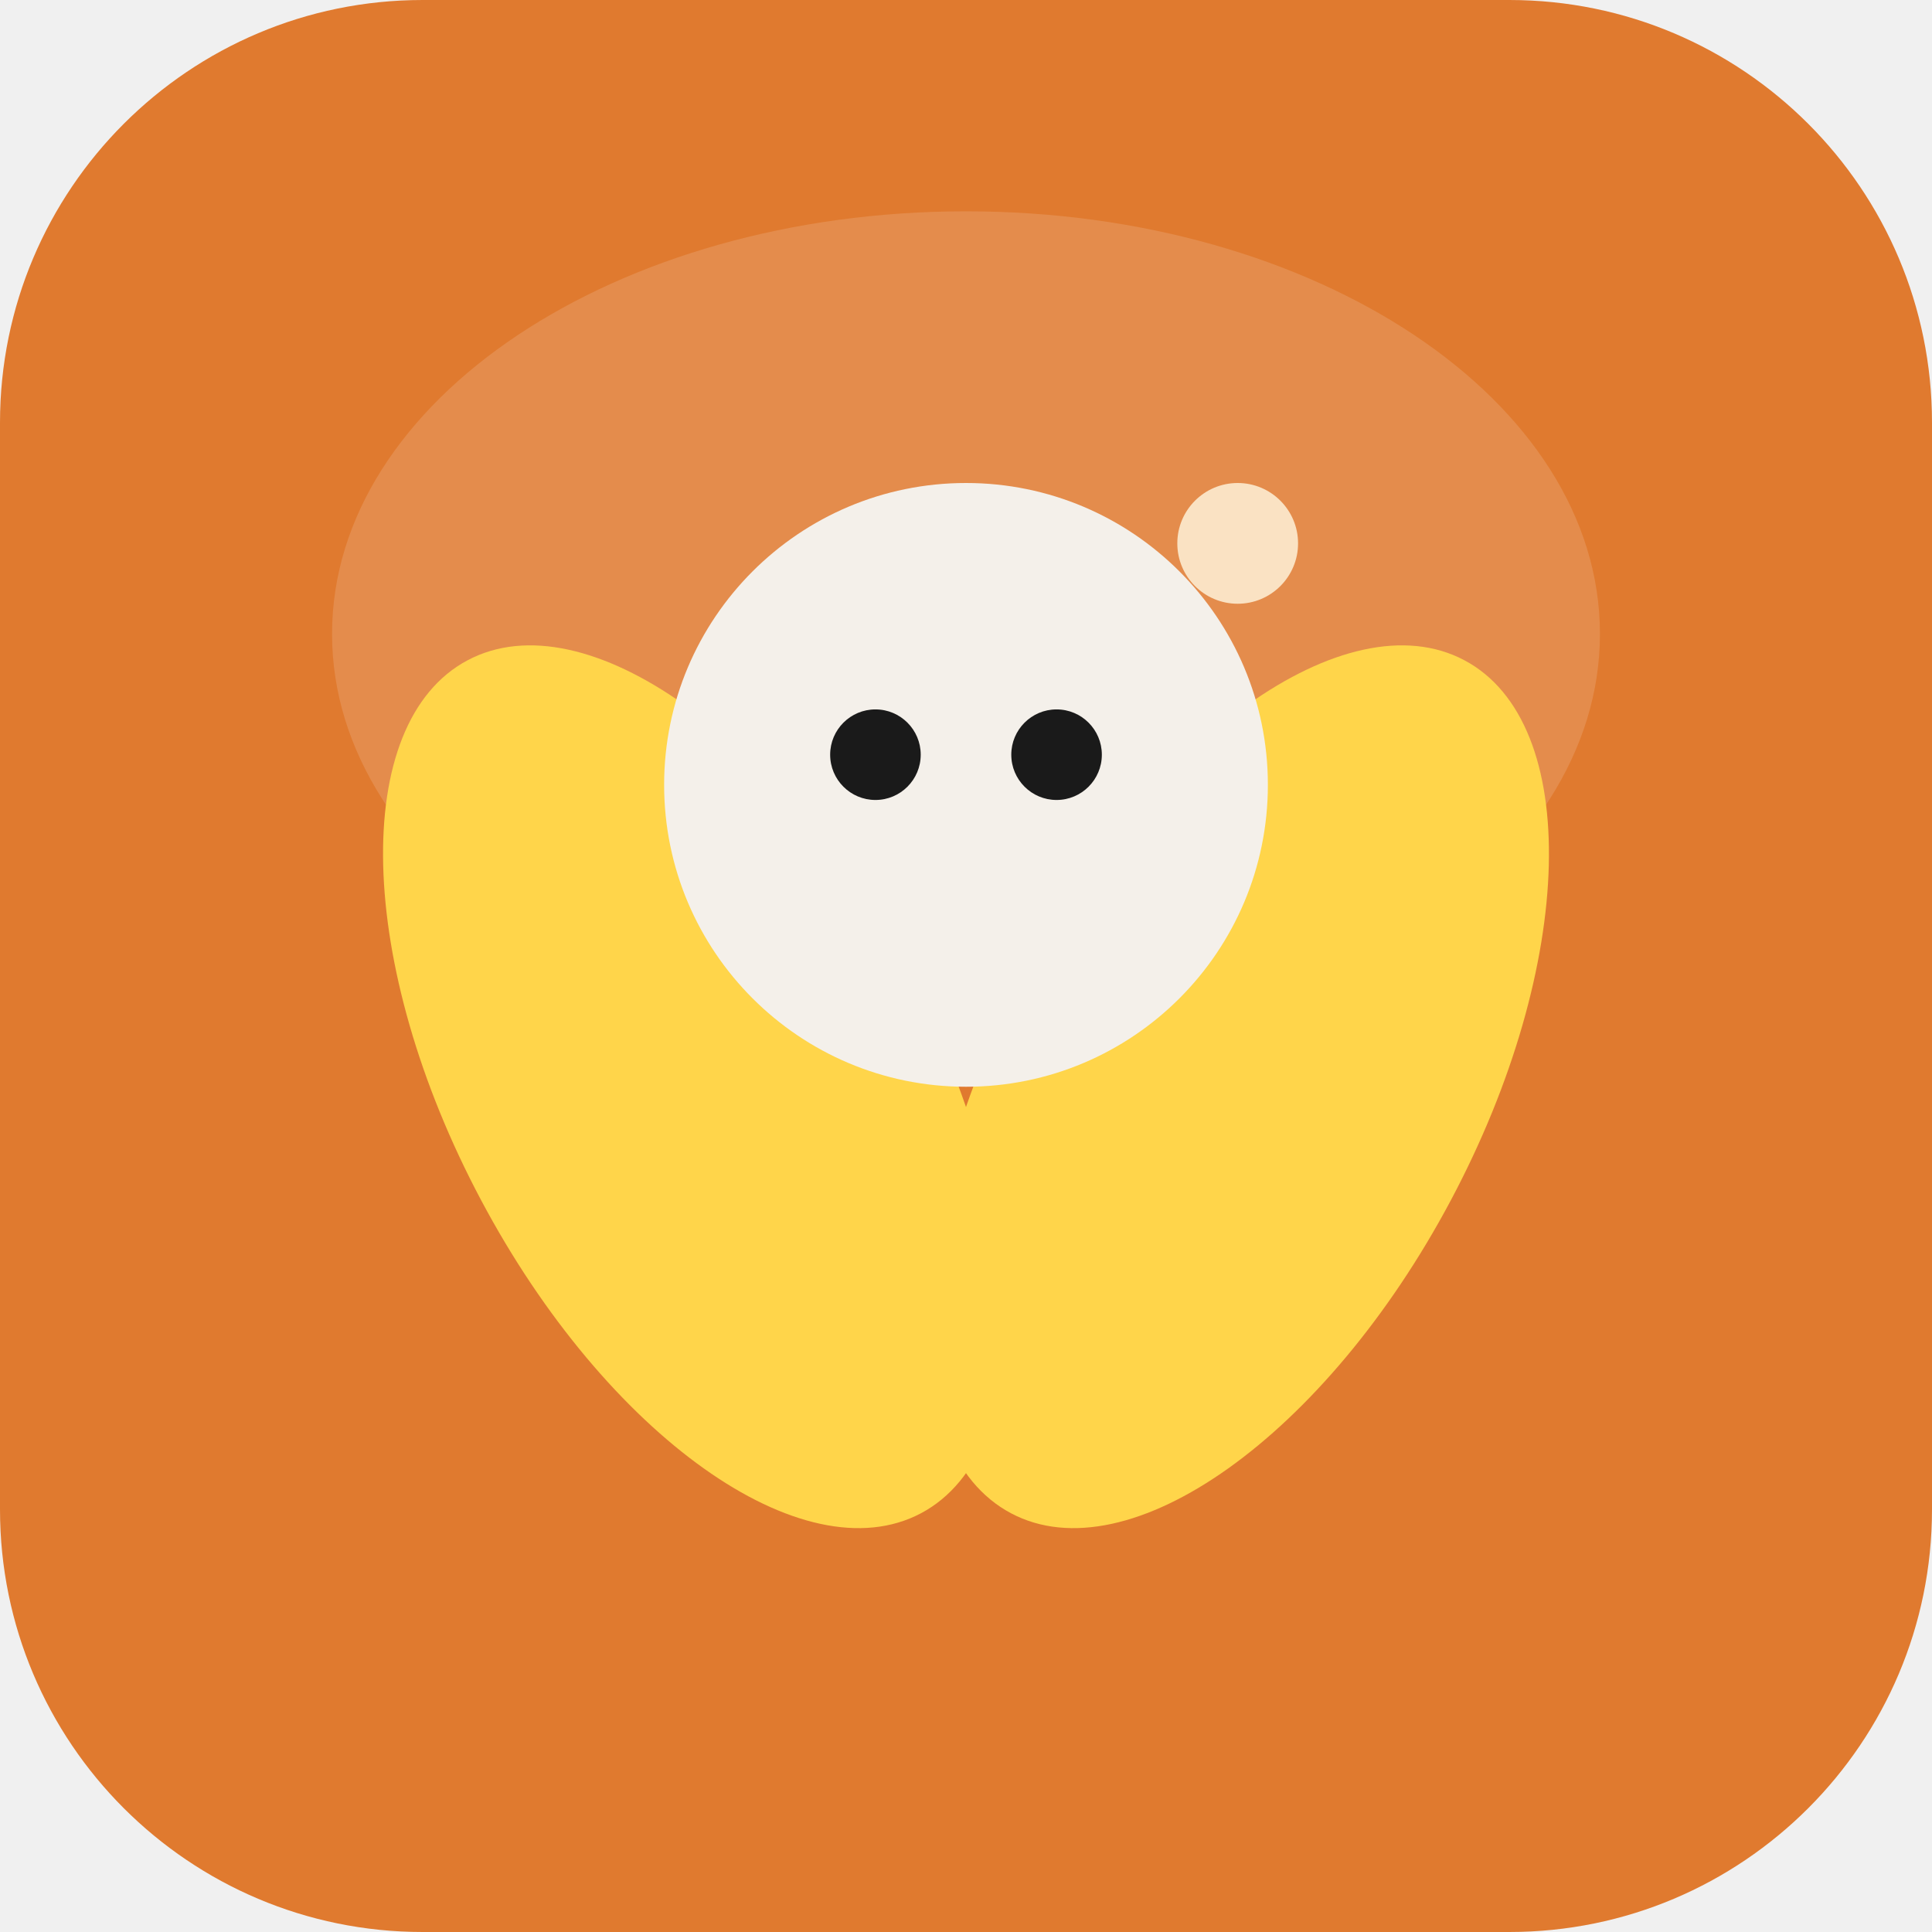
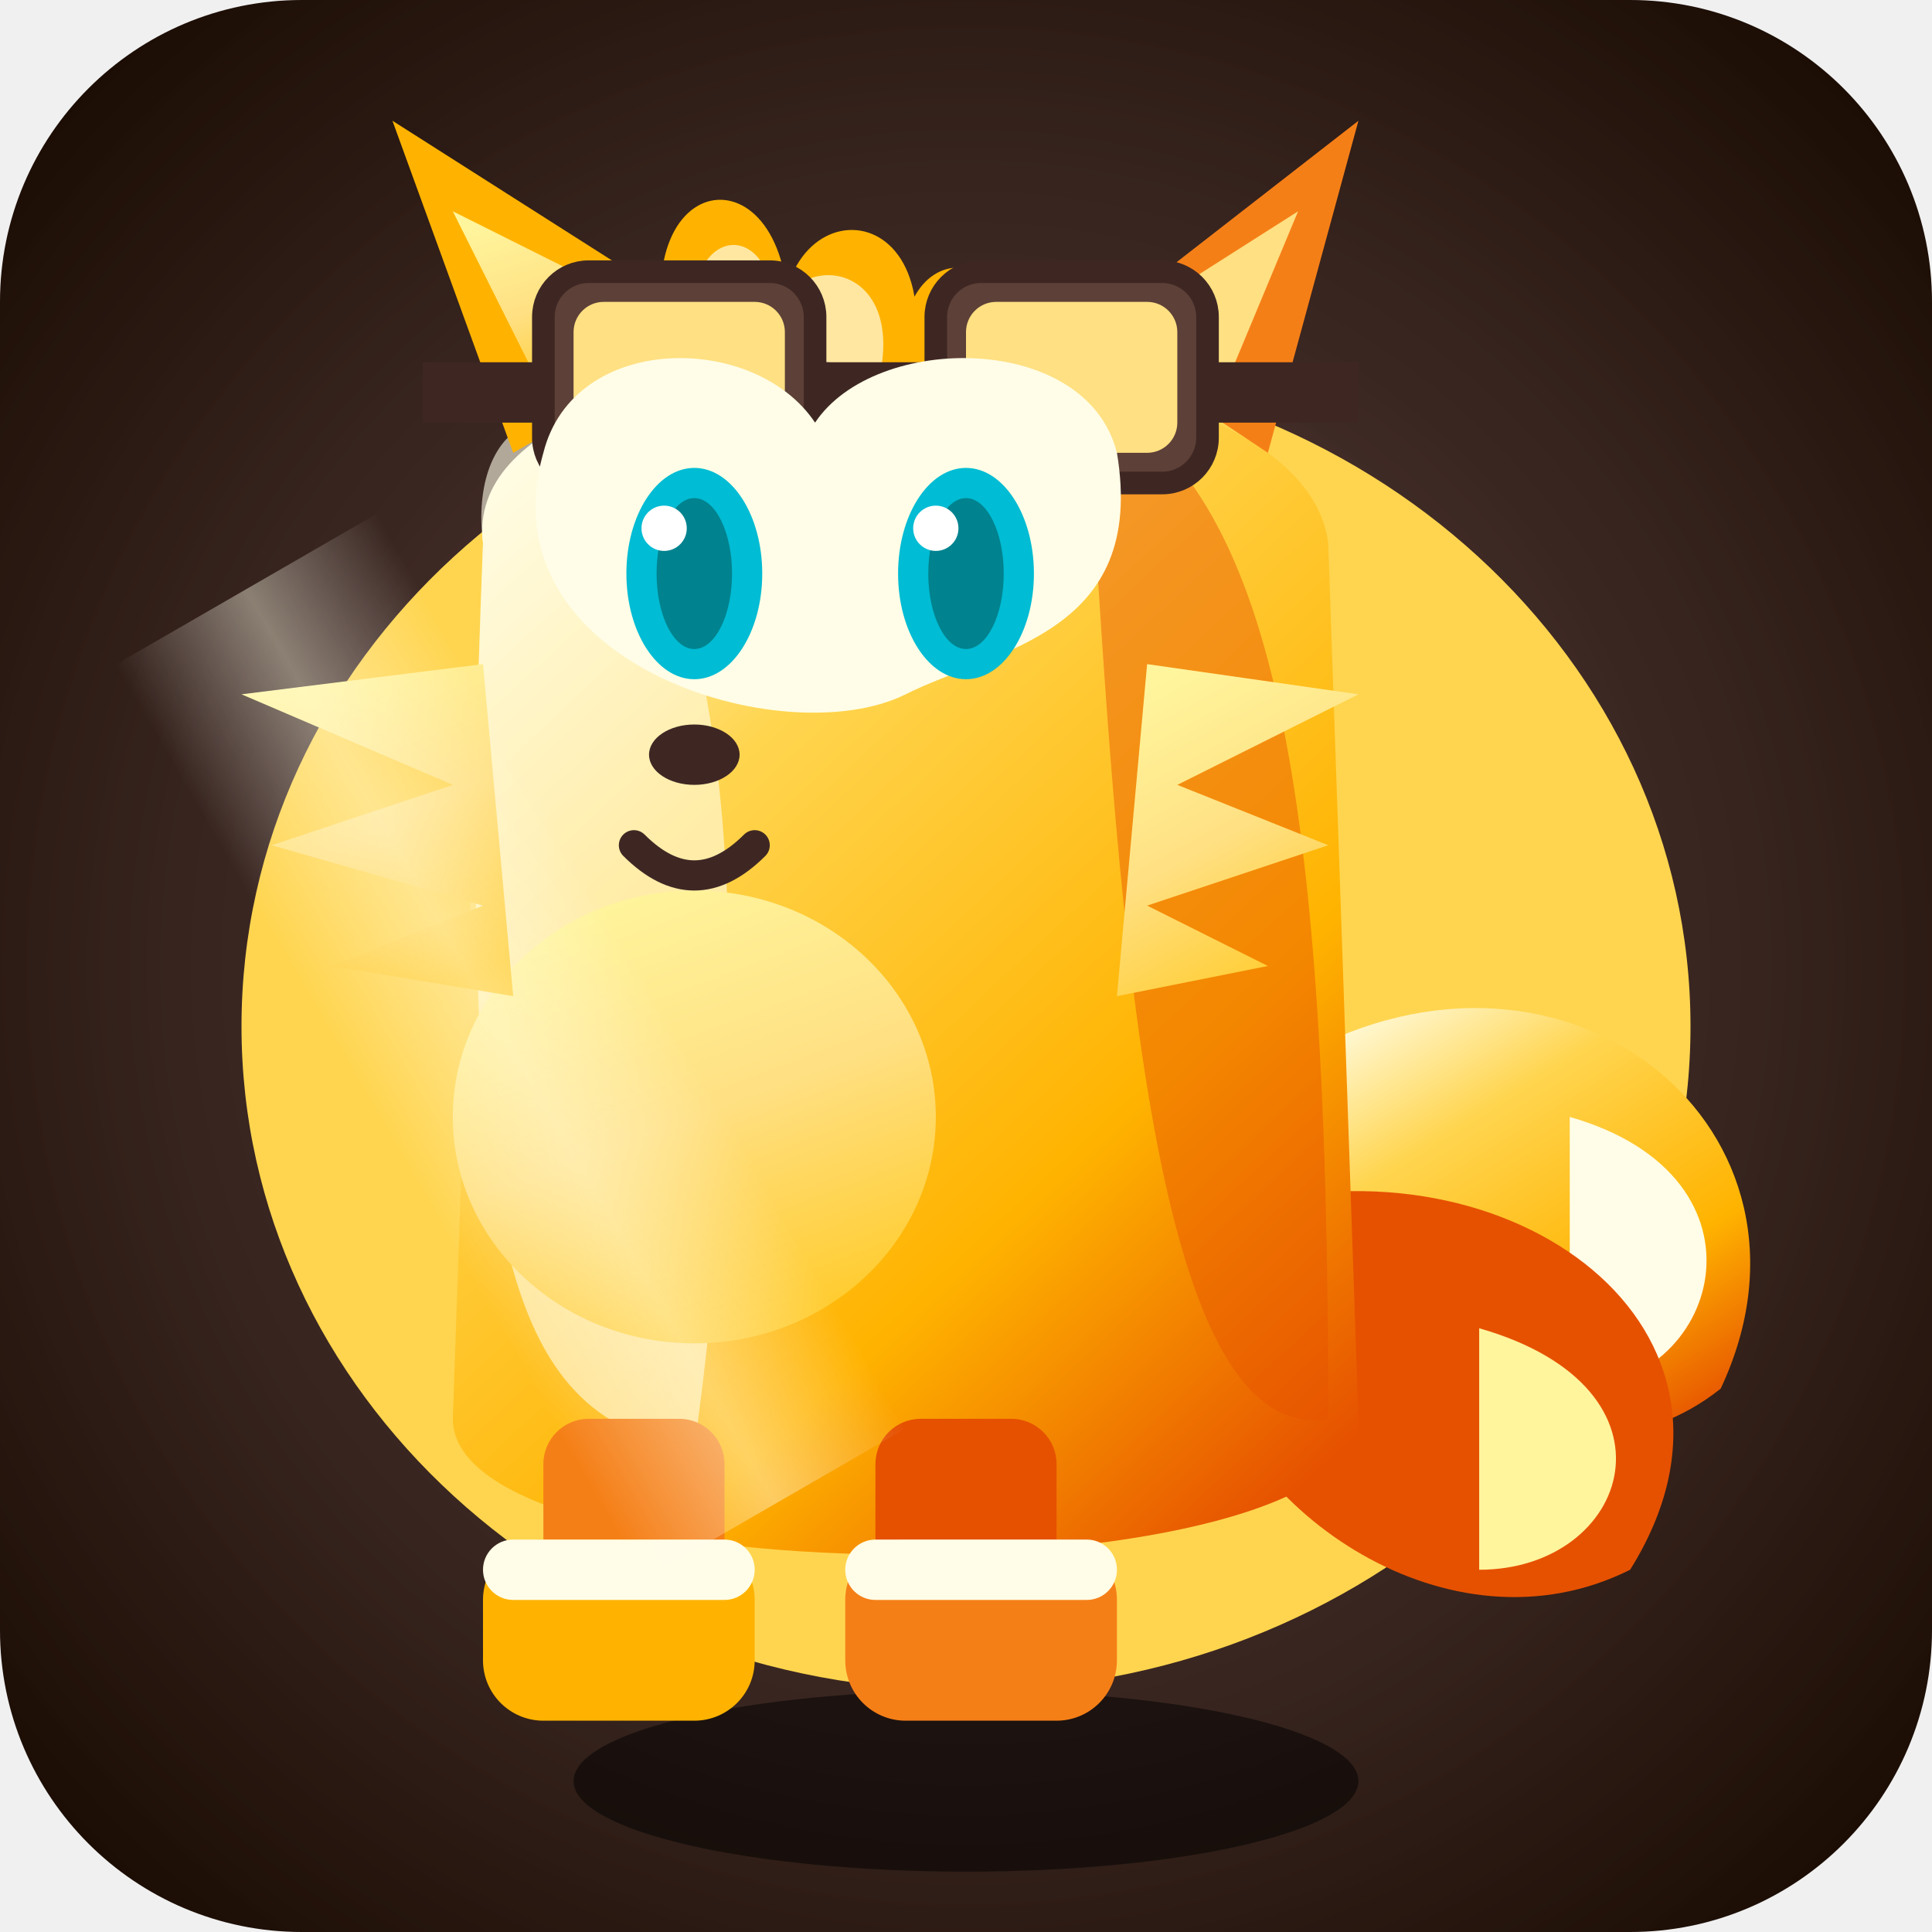
<svg xmlns="http://www.w3.org/2000/svg" viewBox="0 0 128 128" fill="none" aria-hidden="true">
+   <defs>
+     <radialGradient id="goldBg" cx="50%" cy="50%" r="65%">
+       <stop offset="0%" stop-color="#8D6E63" stop-opacity="0.4" />
+       <stop offset="40%" stop-color="#3E2723" stop-opacity="0.95" />
+       <stop offset="100%" stop-color="#1A0C03" />
+     </radialGradient>
+     <linearGradient id="goldBody" x1="15%" y1="0%" x2="85%" y2="100%">
+       <stop offset="0%" stop-color="#FFFDE7" />
+       <stop offset="30%" stop-color="#FFD54F" />
+       <stop offset="70%" stop-color="#FFB300" />
+       <stop offset="100%" stop-color="#E65100" />
+     </linearGradient>
+     <linearGradient id="goldSkin" x1="30%" y1="0%" x2="70%" y2="100%">
+       <stop offset="0%" stop-color="#FFF59D" />
+       <stop offset="50%" stop-color="#FFE082" />
+       <stop offset="100%" stop-color="#FFCA28" />
+     </linearGradient>
+     <linearGradient id="goldShimmerGrad" x1="0%" y1="0%" x2="100%" y2="0%">
+       <stop offset="0%" stop-color="#FFFFFF" stop-opacity="0" />
+       <stop offset="50%" stop-color="#FFFDE7" stop-opacity="0.6" />
+       <stop offset="100%" stop-color="#FFFFFF" stop-opacity="0" />
+     </linearGradient>
+   </defs>
  <style>
-     .el { transform-box: fill-box; transform-origin: center; }
-     .bob { animation: bob 2.8s ease-in-out infinite; }
-     .sway { animation: sway 3.2s ease-in-out infinite; }
-     .sway-slow { animation: sway 4.4s ease-in-out infinite; }
-     .pulse { animation: pulse 2.4s ease-in-out infinite; }
-     .spin { animation: spin 12s linear infinite; }
-     .spin-rev { animation: spin 16s linear infinite reverse; }
-     .dash { animation: dash 1.6s ease-in-out infinite; }
-     .wag { animation: wag 1.1s ease-in-out infinite; }
-     .wag-opp { animation: wag 1.1s ease-in-out infinite reverse; }
-     .twitch { animation: twitch 2.6s ease-in-out infinite; }
-     .twitch-d { animation: twitch 2.6s ease-in-out infinite; animation-delay: .18s; }
-     .flicker { animation: flicker 1.4s ease-in-out infinite; }
-     .wave { animation: wave 2.2s ease-in-out infinite; }
-     .floaty { animation: floaty 3.6s ease-in-out infinite; }
-     .blink { animation: blink 3.8s steps(1, end) infinite; }
-     .spark { animation: spark 2s ease-in-out infinite; }
-     .flash { animation: flash 2.8s ease-in-out infinite; }
-     .swim { animation: swim 2.4s ease-in-out infinite; }
-     .drip { animation: drip 2.6s ease-in-out infinite; }
-     .halo { opacity: .14; animation: halo 2.8s ease-in-out infinite; pointer-events: none; }
-     @keyframes halo { 0%,100% { opacity: .14; } 50% { opacity: .32; } }
-     @keyframes bob { 0%,100% { transform: translateY(0); } 50% { transform: translateY(-3px); } }
-     @keyframes sway { 0%,100% { transform: rotate(-3deg); } 50% { transform: rotate(3deg); } }
-     @keyframes pulse { 0%,100% { transform: scale(1); opacity: 1; } 50% { transform: scale(1.08); opacity: .85; } }
-     @keyframes spin { to { transform: rotate(360deg); } }
-     @keyframes dash { 0%,100% { transform: translateX(-3px); } 50% { transform: translateX(4px); } }
-     @keyframes wag { 0%,100% { transform: rotate(-10deg); } 50% { transform: rotate(10deg); } }
-     @keyframes twitch { 0%,86%,100% { transform: rotate(0); } 90% { transform: rotate(-8deg); } 94% { transform: rotate(6deg); } }
-     @keyframes flicker { 0%,100% { transform: scaleY(1) translateY(0); } 40% { transform: scaleY(1.08) translateY(-2px); } 70% { transform: scaleY(.96) translateY(1px); } }
-     @keyframes wave { 0%,100% { transform: translateX(0); } 50% { transform: translateX(4px); } }
-     @keyframes floaty { 0%,100% { transform: translateY(0); } 50% { transform: translateY(-5px); } }
-     @keyframes blink { 0%,92%,100% { transform: scaleY(1); } 94%,96% { transform: scaleY(.12); } }
-     @keyframes spark { 0%,100% { transform: scale(1); opacity: 1; } 50% { transform: scale(1.25); opacity: .7; } }
-     @keyframes flash { 0%,72%,100% { opacity: 1; } 78% { opacity: .35; } 84% { opacity: 1; } }
-     @keyframes swim { 0%,100% { transform: translateY(0) rotate(-2deg); } 50% { transform: translateY(-3px) rotate(2deg); } }
-     @keyframes drip { 0%,100% { transform: translateY(0) scaleY(1); } 50% { transform: translateY(4px) scaleY(1.04); } }
-     @media (prefers-reduced-motion: reduce) {
-       .el, .halo { animation: none !important; }
-     }
- </style>
-   <rect width="128" height="128" rx="28" fill="#E07A2F" />
-   <ellipse class="halo" cx="64" cy="42" rx="42" ry="28" fill="#ffffff" />
-   <g transform="rotate(-28 46 72)">
-     <ellipse class="el wag" cx="46" cy="72" rx="16" ry="32" fill="#FFD54A" />
+     .el{transform-box:fill-box;transform-origin:center}
+     .bob{animation:bob 2.8s ease-in-out infinite}
+     .blink{animation:blink 3.8s steps(1,end) infinite}
+     .shimmer{animation:shimmer 2.5s ease-in-out infinite}
+     .tail-wag{animation:wag 1.8s ease-in-out infinite alternate}
+     .glow{animation:glow 3s ease-in-out infinite}
+     @keyframes bob{0%,100%{transform:translateY(0)}50%{transform:translateY(-3px)}}
+     @keyframes blink{0%,92%,100%{transform:scaleY(1)}95%,98%{transform:scaleY(.1)}}
+     @keyframes shimmer{0%{transform:translateX(-100%)}100%{transform:translateX(100%)}}
+     @keyframes wag{0%{transform:rotate(-8deg)}100%{transform:rotate(12deg)}}
+     @keyframes glow{0%,100%{opacity:.3}50%{opacity:.6}}
+     @media(prefers-reduced-motion:reduce){.el{animation:none!important}}
+   </style>
+   <rect width="128" height="128" rx="20" fill="url(#goldBg)" />
+   <ellipse class="glow" cx="64" cy="68" rx="48" ry="44" fill="#FFD54F" />
+   <g class="el bob">
+     <ellipse cx="64" cy="118" rx="26" ry="6" fill="#000000" opacity="0.5" />
+     <g class="el tail-wag" style="transform-origin: 85px 80px;">
+       <path d="M 86 70 C 104 60, 122 75, 114 92 C 104 100, 88 92, 84 82 Z" fill="url(#goldBody)" />
+       <path d="M 104 74 C 118 78, 114 92, 104 92 Z" fill="#FFFDE7" />
+       <path d="M 82 80 C 100 75, 118 88, 108 104 C 96 110, 82 100, 80 90 Z" fill="#E65100" />
+       <path d="M 98 88 C 112 92, 108 104, 98 104 Z" fill="#FFF59D" />
+     </g>
+     <path d="M 32 36 C 30 20, 86 20, 88 36 L 90 94 C 90 106, 30 106, 30 94 Z" fill="url(#goldBody)" />
+     <path d="M 32 36 C 30 20, 56 22, 46 96 C 34 94, 30 84, 32 36 Z" fill="#FFFDE7" opacity="0.6" />
+     <path d="M 72 26 C 84 32, 88 50, 88 94 C 76 96, 74 60, 72 26 Z" fill="#E65100" opacity="0.45" />
+     <path d="M 34 30 L 26 8 L 48 22 Z" fill="#FFB300" />
+     <path d="M 36 26 L 30 14 L 44 21 Z" fill="url(#goldSkin)" />
+     <path d="M 72 22 L 90 8 L 84 30 Z" fill="#F57F17" />
+     <path d="M 75 21 L 86 14 L 81 26 Z" fill="#FFE082" />
+     <path d="M 44 22 C 42 10, 54 10, 52 24 C 50 12, 64 12, 60 26 C 58 14, 70 16, 66 26 Z" fill="#FFB300" />
+     <path d="M 46 22 C 45 14, 53 14, 51 24 C 50 16, 61 16, 58 26 Z" fill="#FFFDE7" opacity="0.7" />
+     <rect x="28" y="24" width="62" height="4" fill="#3E2723" />
+     <rect x="36" y="18" width="18" height="14" rx="3" fill="#5D4037" stroke="#3E2723" stroke-width="1.5" />
+     <rect x="38" y="20" width="14" height="10" rx="2" fill="#FFE082" />
+     <rect x="62" y="18" width="18" height="14" rx="3" fill="#5D4037" stroke="#3E2723" stroke-width="1.5" />
+     <rect x="64" y="20" width="14" height="10" rx="2" fill="#FFE082" />
+     <ellipse cx="46" cy="74" rx="16" ry="15" fill="url(#goldSkin)" />
+     <path d="M 32 44 L 16 46 L 30 52 L 18 56 L 32 60 L 22 64 L 34 66 Z" fill="url(#goldSkin)" />
+     <path d="M 76 44 L 90 46 L 78 52 L 88 56 L 76 60 L 84 64 L 74 66 Z" fill="url(#goldSkin)" />
+     <ellipse cx="46" cy="50" rx="3" ry="2" fill="#3E2723" />
+     <path d="M 42 56 Q 46 60 50 56" stroke="#3E2723" stroke-width="2" stroke-linecap="round" fill="none" />
+     <path d="M 36 30 C 32 44, 52 50, 60 46 C 66 43, 76 42, 74 30 C 72 22, 58 22, 54 28 C 50 22, 38 22, 36 30 Z" fill="#FFFDE7" />
+     <g class="el blink">
+       <ellipse cx="46" cy="38" rx="4.5" ry="7" fill="#00BCD4" />
+       <ellipse cx="46" cy="38" rx="2.5" ry="5" fill="#00838F" />
+       <circle cx="44" cy="35" r="1.5" fill="#FFFFFF" />
+       <ellipse cx="64" cy="38" rx="4.5" ry="7" fill="#00BCD4" />
+       <ellipse cx="64" cy="38" rx="2.5" ry="5" fill="#00838F" />
+       <circle cx="62" cy="35" r="1.5" fill="#FFFFFF" />
+     </g>
+     <rect x="36" y="94" width="12" height="12" rx="3" fill="#F57F17" />
+     <rect x="32" y="102" width="18" height="12" rx="4" fill="#FFB300" />
+     <rect x="32" y="102" width="18" height="4" rx="2" fill="#FFFDE7" />
+     <rect x="58" y="94" width="12" height="12" rx="3" fill="#E65100" />
+     <rect x="56" y="102" width="18" height="12" rx="4" fill="#F57F17" />
+     <rect x="56" y="102" width="18" height="4" rx="2" fill="#FFFDE7" />
+     <rect class="shimmer" x="20" y="30" width="20" height="70" fill="url(#goldShimmerGrad)" transform="rotate(-30 40 60)" opacity="0.7" />
  </g>
-   <g transform="rotate(28 82 72)">
-     <ellipse class="el wag-opp" cx="82" cy="72" rx="16" ry="32" fill="#FFD54A" />
-   </g>
-   <g class="el bob">
-     <circle cx="64" cy="52" r="20" fill="#F4F0EA" />
-     <circle class="el blink" cx="58" cy="50" r="3" fill="#1A1A1A" />
-     <circle class="el blink" cx="70" cy="50" r="3" fill="#1A1A1A" />
-   </g>
-   <circle cx="82" cy="36" r="4" fill="#FFF8E1" opacity=".8">
-     <animate attributeName="opacity" values=".8;.2;.8" dur="1.8s" repeatCount="indefinite" />
-   </circle>
</svg>
